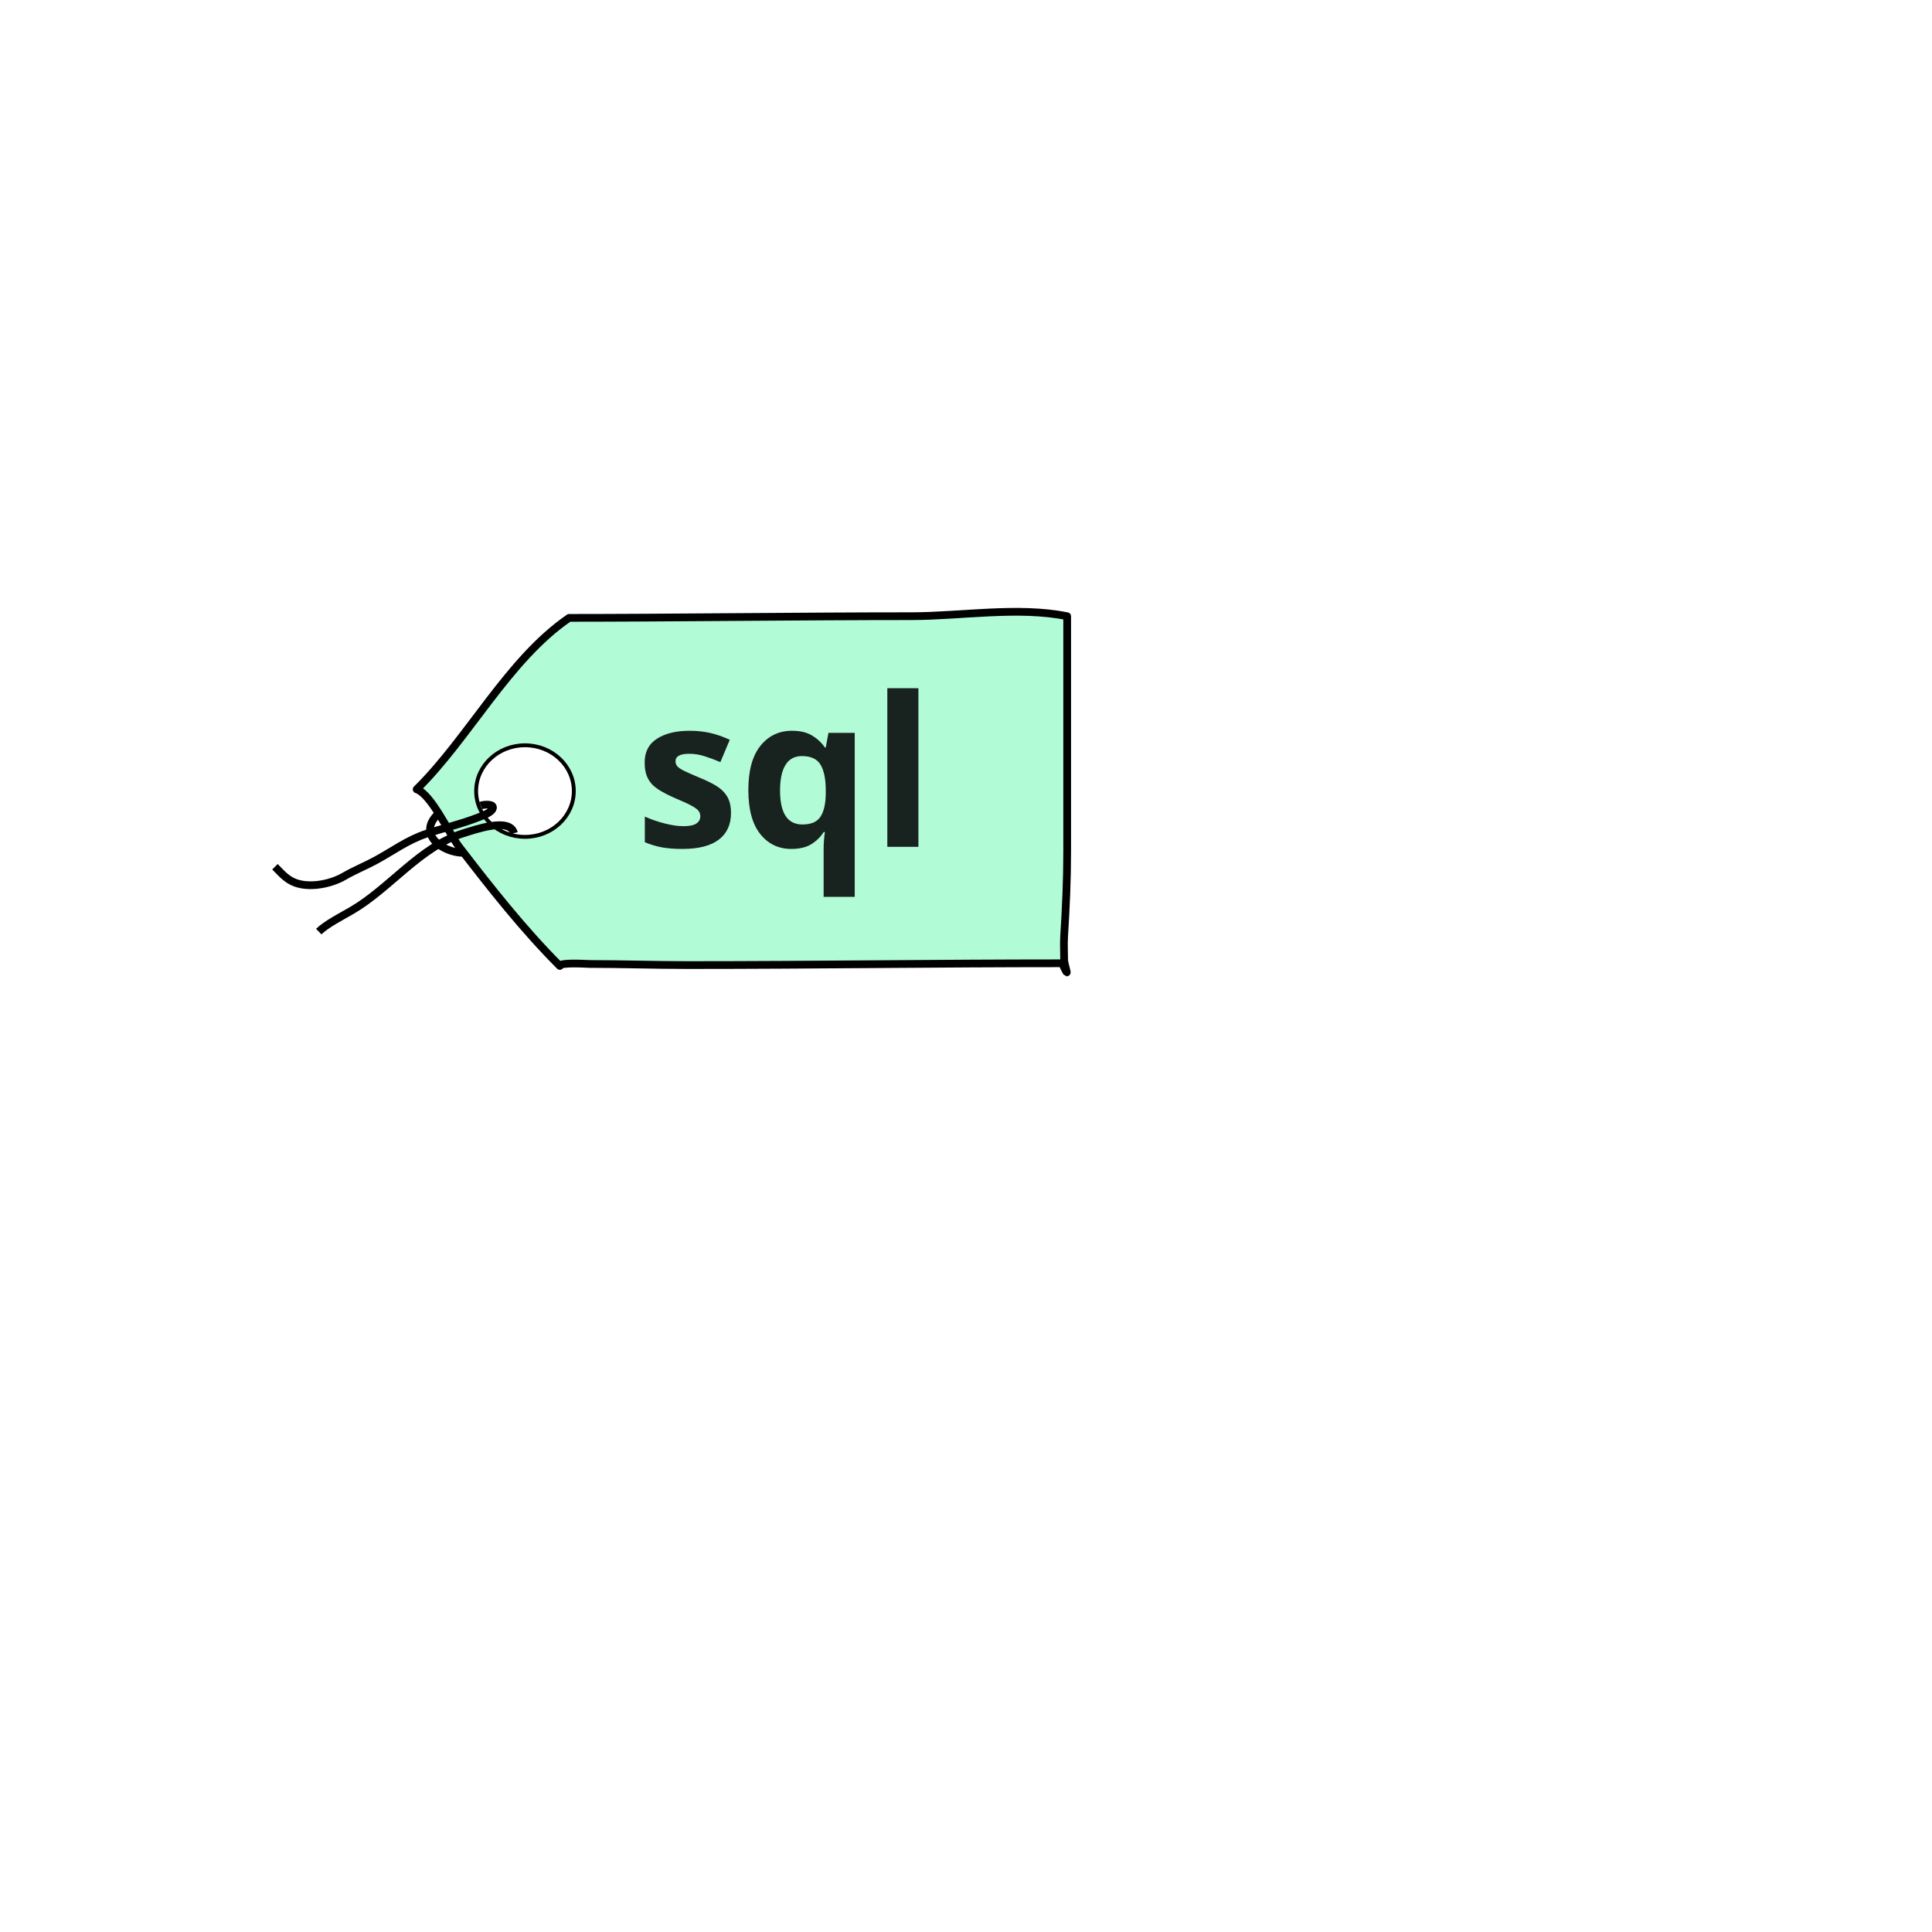
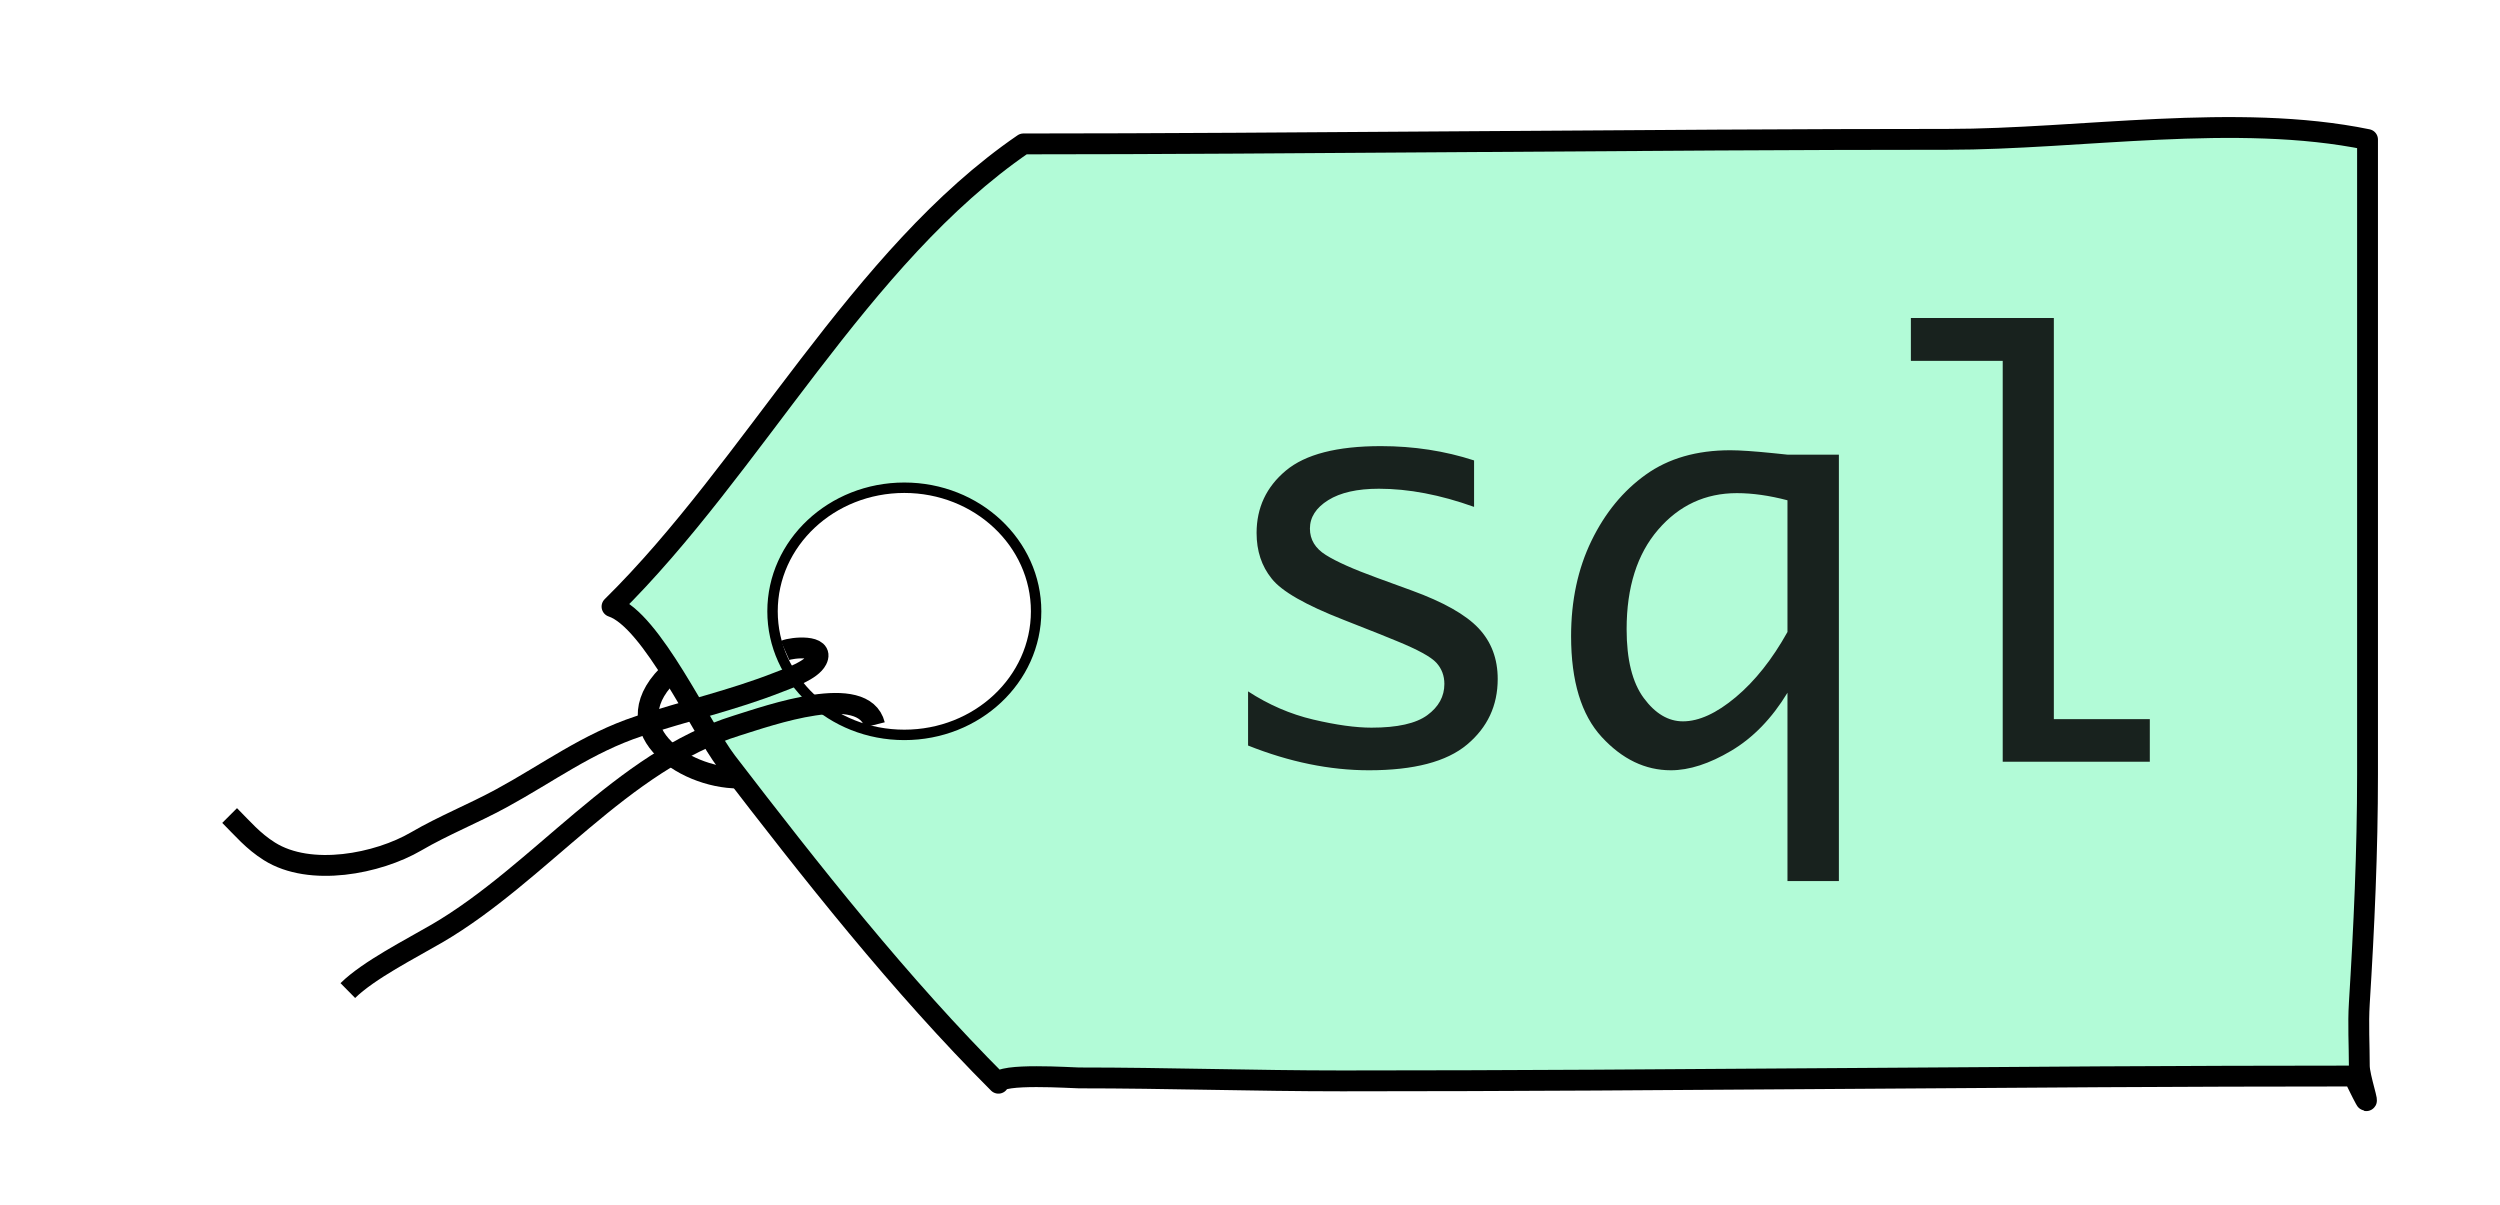
- <svg xmlns="http://www.w3.org/2000/svg" viewBox="0 0 500 500">
+ <svg xmlns="http://www.w3.org/2000/svg" viewBox="49.138 146.104 239.751 115.544">
+   <rect x="49.138" y="146.104" width="239.751" height="115.544" style="fill: none;" />
  <path style="stroke: rgb(0, 0, 0); stroke-linejoin: round; fill: rgb(178, 251, 215); stroke-width: 2px;" d="M 147.286 159.905 C 131.539 170.686 121.36 190.96 107.83 204.276 C 111.632 205.543 116.347 215.936 118.818 219.156 C 126.906 229.691 135.445 240.543 144.887 249.985 C 144.88 248.986 152.026 249.476 152.605 249.476 C 161.034 249.476 169.42 249.761 177.847 249.761 C 210.174 249.761 242.586 249.296 274.851 249.296 C 275.217 250.024 275.559 250.765 275.948 251.481 C 276.457 252.419 275.397 249.393 275.397 248.325 C 275.397 246.342 275.274 244.315 275.397 242.338 C 275.854 234.991 276.185 227.772 276.185 220.385 C 276.185 200.085 276.185 179.785 276.185 159.485 C 263.595 156.9 248.621 159.467 235.894 159.467 C 208.254 159.467 172.06 159.905 147.286 159.905 Z" />
  <ellipse style="stroke: rgb(0, 0, 0); fill: rgb(255, 255, 255); fill-rule: evenodd;" cx="135.863" cy="204.729" rx="12.639" ry="11.851" />
  <path style="stroke: rgb(0, 0, 0); fill: none; stroke-width: 2px;" d="M 133.016 215.616 C 131.971 211.468 122.923 214.717 119.774 215.693 C 108.775 219.103 100.9 229.873 91.066 235.614 C 88.533 237.092 84.486 239.139 82.494 241.1" />
  <path style="stroke: rgb(0, 0, 0); fill: none; stroke-width: 2px;" d="M 113.681 210.366 C 107.531 215.814 114.614 220.717 119.958 220.717" />
  <path style="fill: none; stroke: rgb(0, 0, 0); stroke-width: 2px;" d="M 124.423 208.484 C 125.085 208.189 128.231 207.888 127.474 209.379 C 126.954 210.403 124.807 211.129 123.813 211.52 C 119.394 213.261 114.863 214.273 110.409 215.744 C 105.462 217.378 101.718 220.22 97.188 222.681 C 94.539 224.121 91.661 225.269 89.043 226.797 C 85.385 228.932 78.9 230.222 74.974 227.749 C 73.396 226.755 72.434 225.588 71.159 224.313" />
-   <text style="fill: rgba(0, 0, 0, 0.86); font-family: Monaco; font-size: 54px; font-weight: 700; white-space: pre;" x="164.398" y="219.157">sql</text>
+   <path d="M 168.828 217.601 L 168.828 212.407 Q 171.781 214.332 175.077 215.11 Q 178.373 215.887 180.667 215.887 Q 184.384 215.887 186.019 214.688 Q 187.654 213.488 187.654 211.695 Q 187.654 210.509 186.889 209.665 Q 186.125 208.821 183.092 207.582 L 181.405 206.896 L 178.003 205.552 Q 172.519 203.416 171.095 201.596 Q 169.645 199.803 169.645 197.219 Q 169.645 193.581 172.453 191.234 Q 175.261 188.887 181.563 188.887 Q 186.283 188.887 190.502 190.259 L 190.502 194.715 Q 185.65 192.974 181.378 192.974 Q 178.267 192.974 176.514 194.069 Q 174.76 195.163 174.76 196.798 Q 174.76 198.38 176.29 199.329 Q 177.793 200.278 181.194 201.517 L 184.516 202.73 Q 189.078 204.391 190.923 206.343 Q 192.769 208.294 192.769 211.22 Q 192.769 215.044 189.829 217.509 Q 186.889 219.974 180.429 219.974 Q 174.787 219.974 168.828 217.601 Z M 220.557 212.539 Q 218.316 216.23 215.165 218.102 Q 212.014 219.974 209.377 219.974 Q 205.686 219.974 202.746 216.784 Q 199.806 213.594 199.806 207.107 Q 199.806 201.992 201.757 197.971 Q 203.708 193.95 206.978 191.616 Q 210.247 189.283 215.072 189.283 Q 216.47 189.283 219.291 189.573 Q 219.713 189.626 220.557 189.705 L 225.488 189.705 L 225.488 230.6 L 220.557 230.6 Z M 220.557 206.712 L 220.557 194.082 Q 217.947 193.396 215.705 193.396 Q 211.17 193.396 208.151 196.903 Q 205.132 200.41 205.132 206.448 Q 205.132 210.825 206.78 213.053 Q 208.428 215.281 210.537 215.281 Q 212.831 215.281 215.6 212.961 Q 218.368 210.64 220.557 206.712 Z M 241.199 219.157 L 241.199 180.714 L 232.392 180.714 L 232.392 176.6 L 246.103 176.6 L 246.103 215.07 L 255.306 215.07 L 255.306 219.157 Z" transform="matrix(1, 0, 0, 1, 0, 0)" style="fill: rgba(0, 0, 0, 0.86); white-space: pre;" />
</svg>
